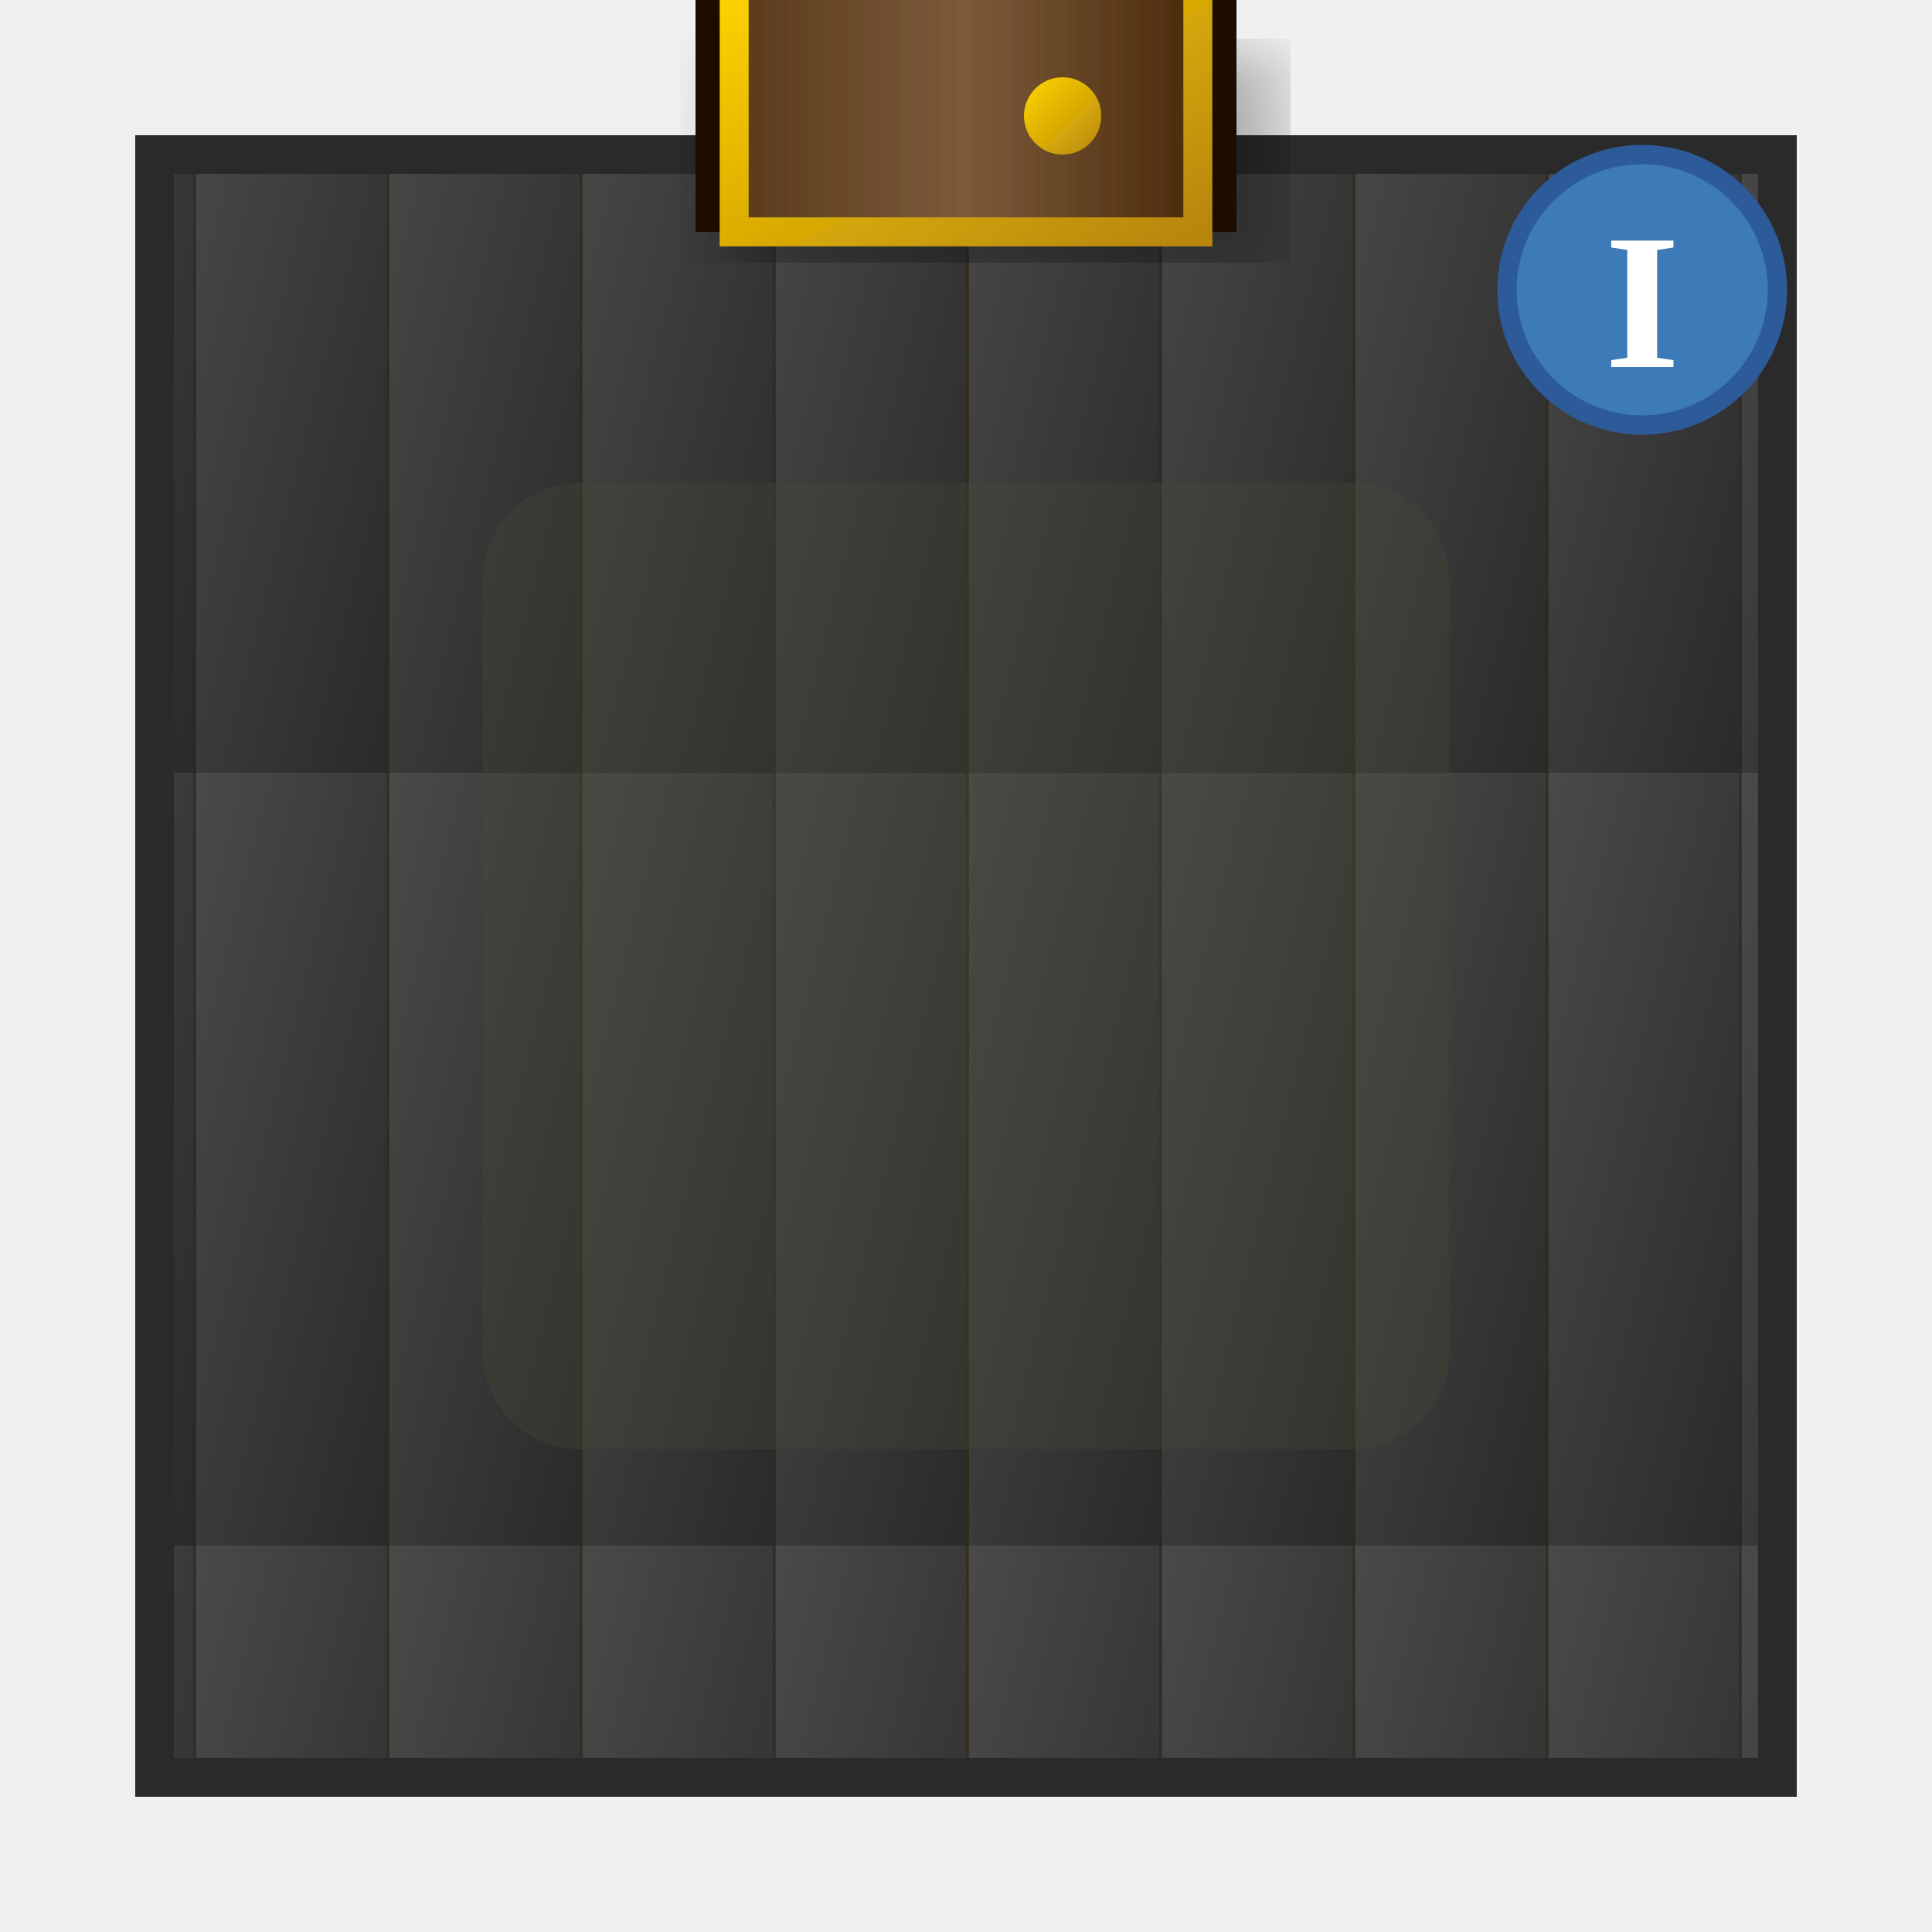
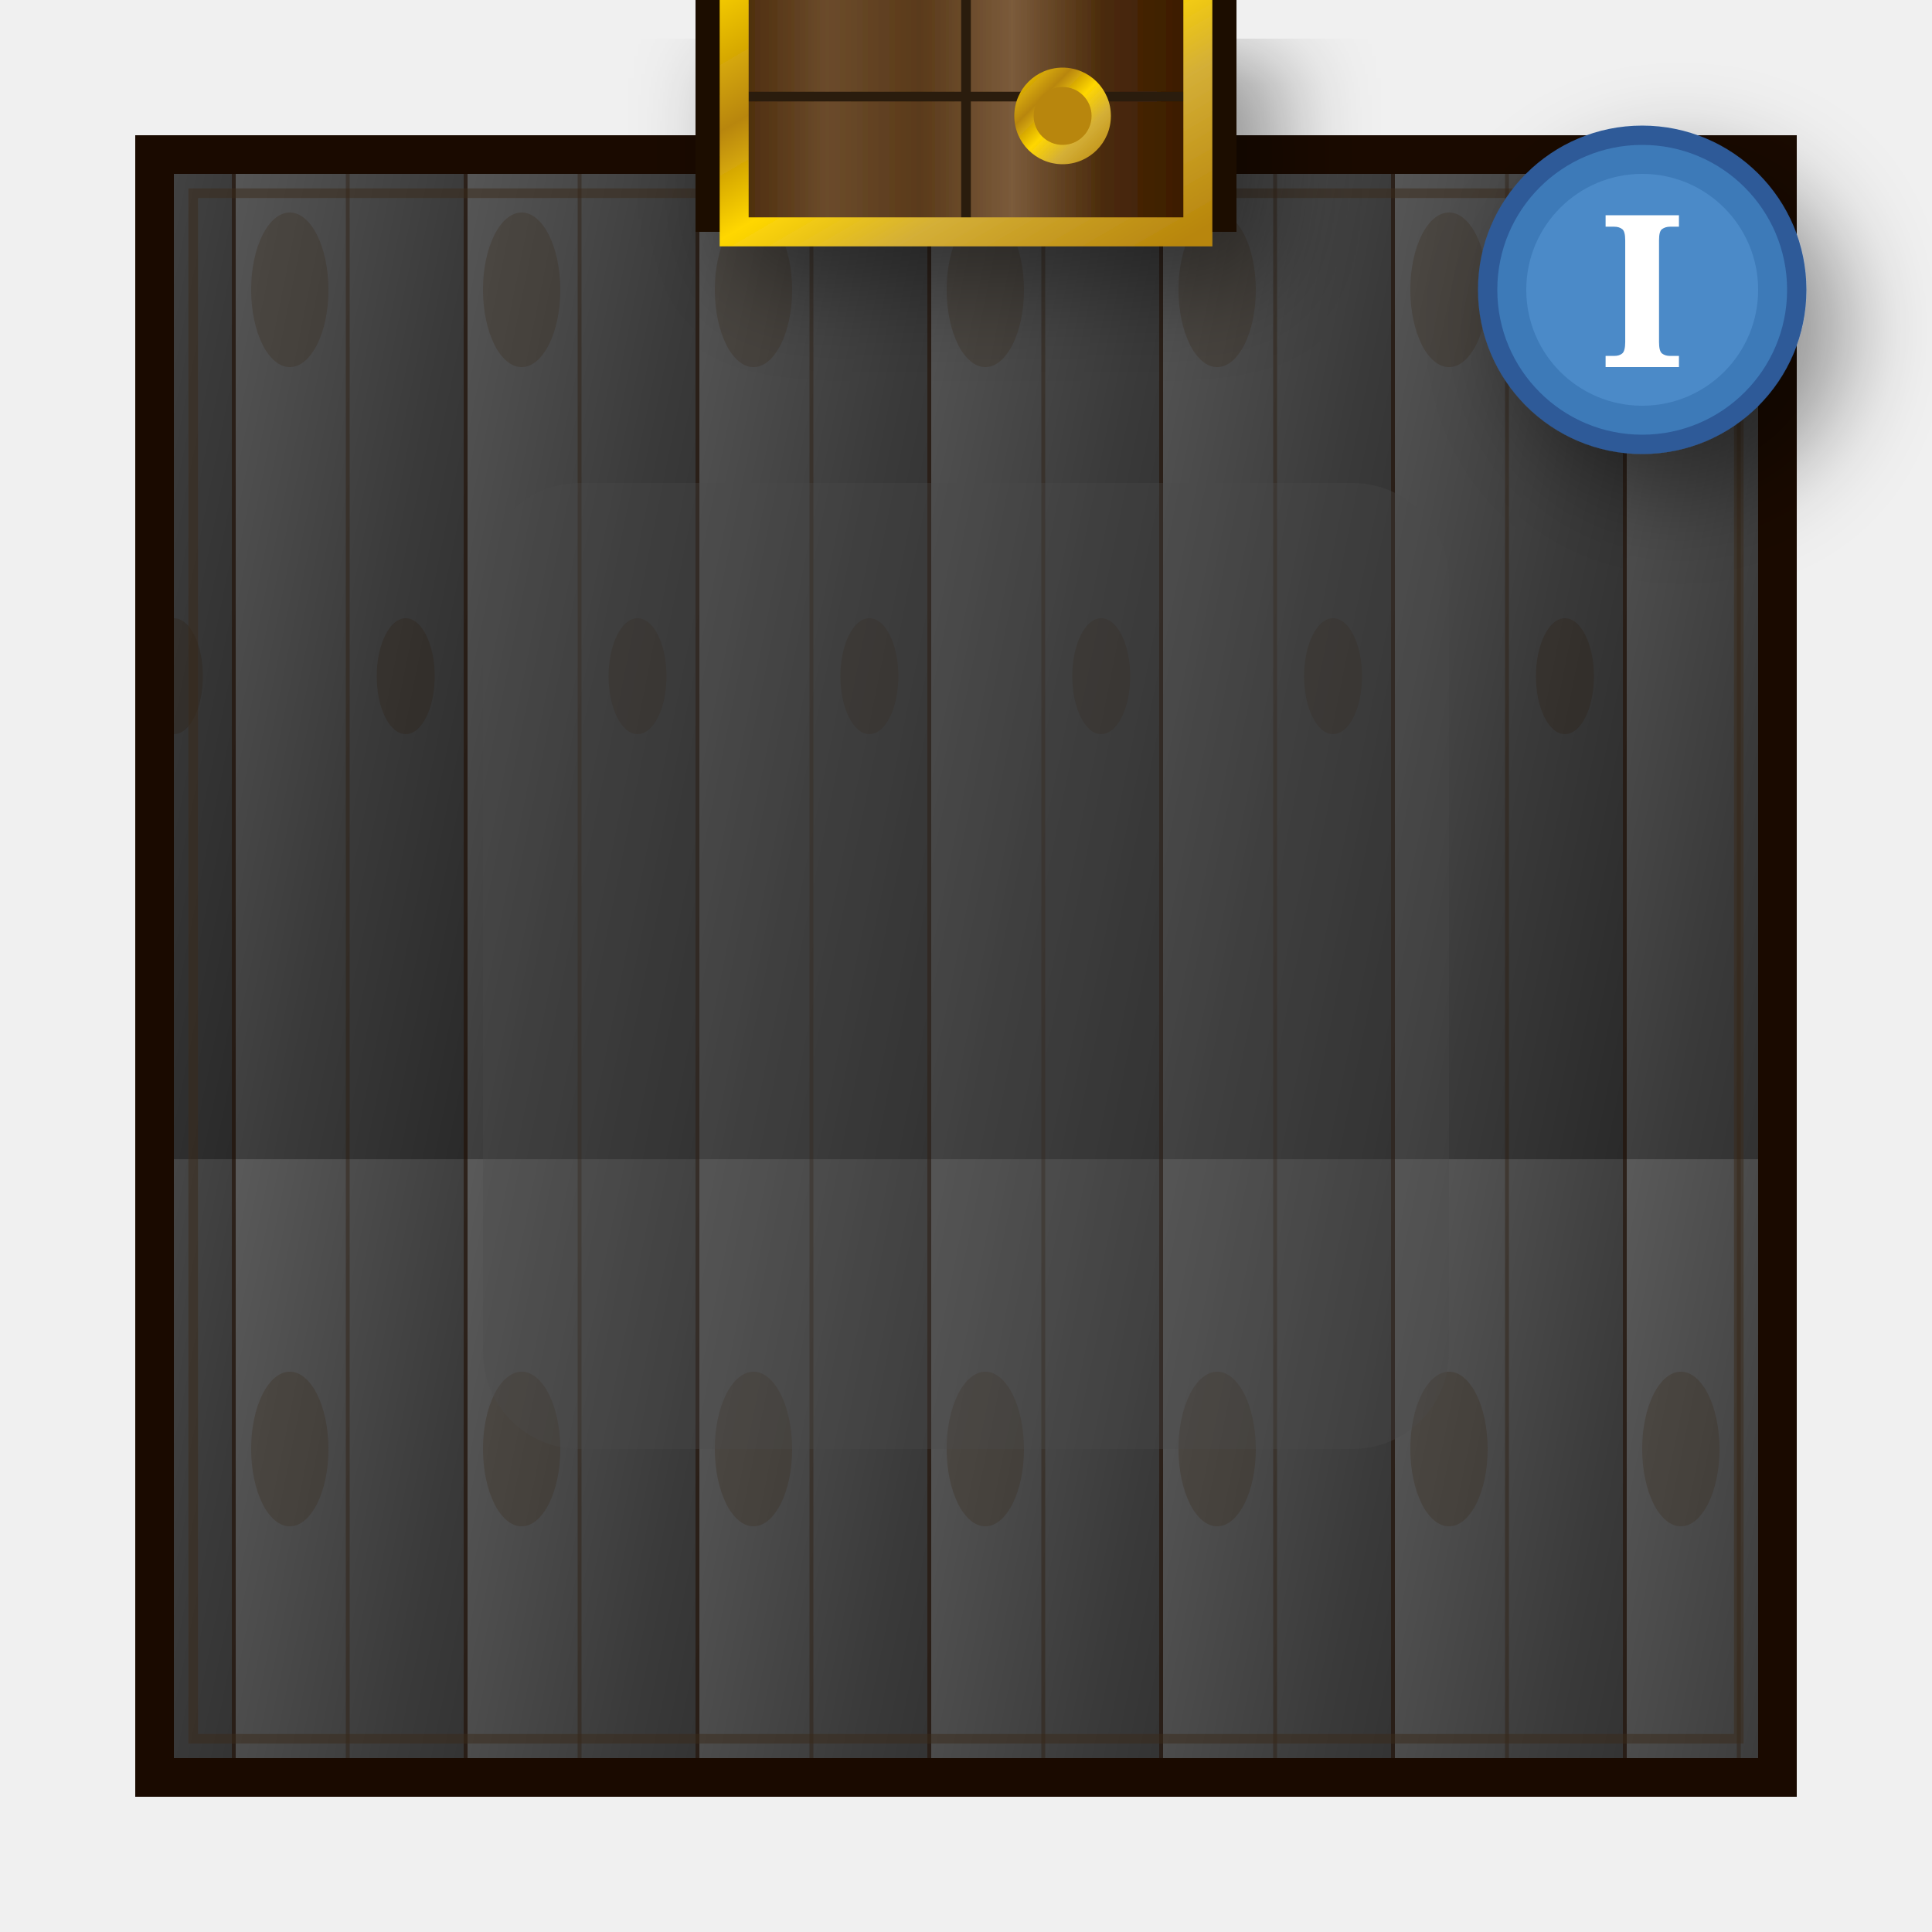
<svg xmlns="http://www.w3.org/2000/svg" viewBox="0 0 100 100" width="400" height="400">
  <defs>
    <linearGradient id="floorGrad" x1="0%" y1="0%" x2="100%" y2="100%">
-       <stop offset="0%" style="stop-color:#4A4A4A" />
+       <stop offset="0%" style="stop-color:#5A5A5A" />
+       <stop offset="30%" style="stop-color:#4A4A4A" />
+       <stop offset="60%" style="stop-color:#3A3A3A" />
      <stop offset="100%" style="stop-color:#2A2A2A" />
    </linearGradient>
-     <pattern id="woodPattern" x="0" y="0" width="10" height="40" patternUnits="userSpaceOnUse">
-       <rect width="10" height="40" fill="url(#floorGrad)" />
-       <line x1="0" y1="0" x2="0" y2="40" stroke="#2A1A0A" stroke-width="0.3" opacity="0.6" />
+     <pattern id="woodPattern" x="0" y="0" width="12" height="60" patternUnits="userSpaceOnUse">
+       <rect width="12" height="60" fill="url(#floorGrad)" />
+       <line x1="0" y1="0" x2="0" y2="60" stroke="#1A0A00" stroke-width="0.4" opacity="0.7" />
+       <line x1="6" y1="0" x2="6" y2="60" stroke="#2A1A0A" stroke-width="0.2" opacity="0.4" />
+       <ellipse cx="3" cy="15" rx="2" ry="4" fill="#3A2A1A" opacity="0.3" />
+       <ellipse cx="9" cy="35" rx="1.5" ry="3" fill="#2A1A0A" opacity="0.25" />
    </pattern>
    <linearGradient id="doorWood" x1="0%" y1="0%" x2="100%" y2="0%">
-       <stop offset="0%" style="stop-color:#5A3A1A" />
-       <stop offset="50%" style="stop-color:#7B5B3B" />
-       <stop offset="100%" style="stop-color:#4A2A0A" />
+       <stop offset="0%" style="stop-color:#4A2A0A" />
+       <stop offset="20%" style="stop-color:#6B4B2B" />
+       <stop offset="40%" style="stop-color:#5A3A1A" />
+       <stop offset="60%" style="stop-color:#7B5B3B" />
+       <stop offset="80%" style="stop-color:#4A2A0A" />
+       <stop offset="100%" style="stop-color:#3A1A00" />
    </linearGradient>
    <linearGradient id="goldTrim" x1="0%" y1="0%" x2="100%" y2="100%">
      <stop offset="0%" style="stop-color:#FFD700" />
+       <stop offset="30%" style="stop-color:#B8860B" />
+       <stop offset="50%" style="stop-color:#FFD700" />
+       <stop offset="70%" style="stop-color:#D4AF37" />
      <stop offset="100%" style="stop-color:#B8860B" />
    </linearGradient>
-     <filter id="softShadow">
-       <feGaussianBlur in="SourceAlpha" stdDeviation="2" />
-       <feOffset dx="2" dy="2" />
+     <filter id="softShadow" x="-50%" y="-50%" width="200%" height="200%">
+       <feGaussianBlur in="SourceAlpha" stdDeviation="2.5" />
+       <feOffset dx="2" dy="2" result="offsetblur" />
      <feComponentTransfer>
-         <feFuncA type="linear" slope="0.3" />
+         <feFuncA type="linear" slope="0.4" />
      </feComponentTransfer>
      <feMerge>
        <feMergeNode />
        <feMergeNode in="SourceGraphic" />
      </feMerge>
    </filter>
+     <filter id="innerGlow">
+       <feGaussianBlur in="SourceAlpha" stdDeviation="3" result="blur" />
+       <feComposite in="blur" in2="SourceAlpha" operator="arithmetic" k2="-1" k3="1" result="shadowDiff" />
+       <feFlood flood-color="#FFD700" flood-opacity="0.4" />
+       <feComposite in2="shadowDiff" operator="in" />
+       <feComposite in2="SourceGraphic" operator="over" />
+     </filter>
  </defs>
-   <rect x="8" y="8" width="84" height="84" fill="url(#woodPattern)" stroke="#2A2A2A" stroke-width="2" />
-   <rect x="25" y="25" width="50" height="50" fill="#4A4A3A" opacity="0.3" rx="5" />
+   <rect x="8" y="8" width="84" height="84" fill="url(#woodPattern)" stroke="#1A0A00" stroke-width="2" />
+   <rect x="10" y="10" width="80" height="80" fill="none" stroke="#3A2A1A" stroke-width="0.5" opacity="0.5" />
+   <rect x="25" y="25" width="50" height="50" fill="#4A4A4A" opacity="0.3" rx="5" />
  <g filter="url(#softShadow)">
    <rect x="36" y="-4" width="28" height="16" fill="#1A0A00" />
    <rect x="38" y="-2" width="24" height="14" fill="url(#doorWood)" />
+     <line x1="50" y1="-2" x2="50" y2="12" stroke="#2A1A0A" stroke-width="0.5" />
+     <line x1="38" y1="5" x2="62" y2="5" stroke="#2A1A0A" stroke-width="0.5" />
    <rect x="38" y="-2" width="24" height="14" fill="none" stroke="url(#goldTrim)" stroke-width="1.5" />
-     <circle cx="55" cy="6" r="2" fill="url(#goldTrim)" />
+     <circle cx="55" cy="6" r="2.5" fill="url(#goldTrim)" />
+     <circle cx="55" cy="6" r="1.5" fill="#B8860B" />
  </g>
-   <circle cx="85" cy="15" r="7" fill="#3D7AB8" stroke="#2D5A98" stroke-width="1" />
-   <text x="85" y="19" text-anchor="middle" font-size="10" fill="#FFF" font-weight="bold">I</text>
+   <g filter="url(#softShadow)">
+     <circle cx="85" cy="15" r="8" fill="#3D7AB8" stroke="#2D5A98" stroke-width="1" />
+     <circle cx="85" cy="15" r="6" fill="#5A9AD8" opacity="0.5" />
+     <text x="85" y="19" text-anchor="middle" font-size="11" fill="#FFF" font-weight="bold" font-family="serif">I</text>
+   </g>
</svg>
